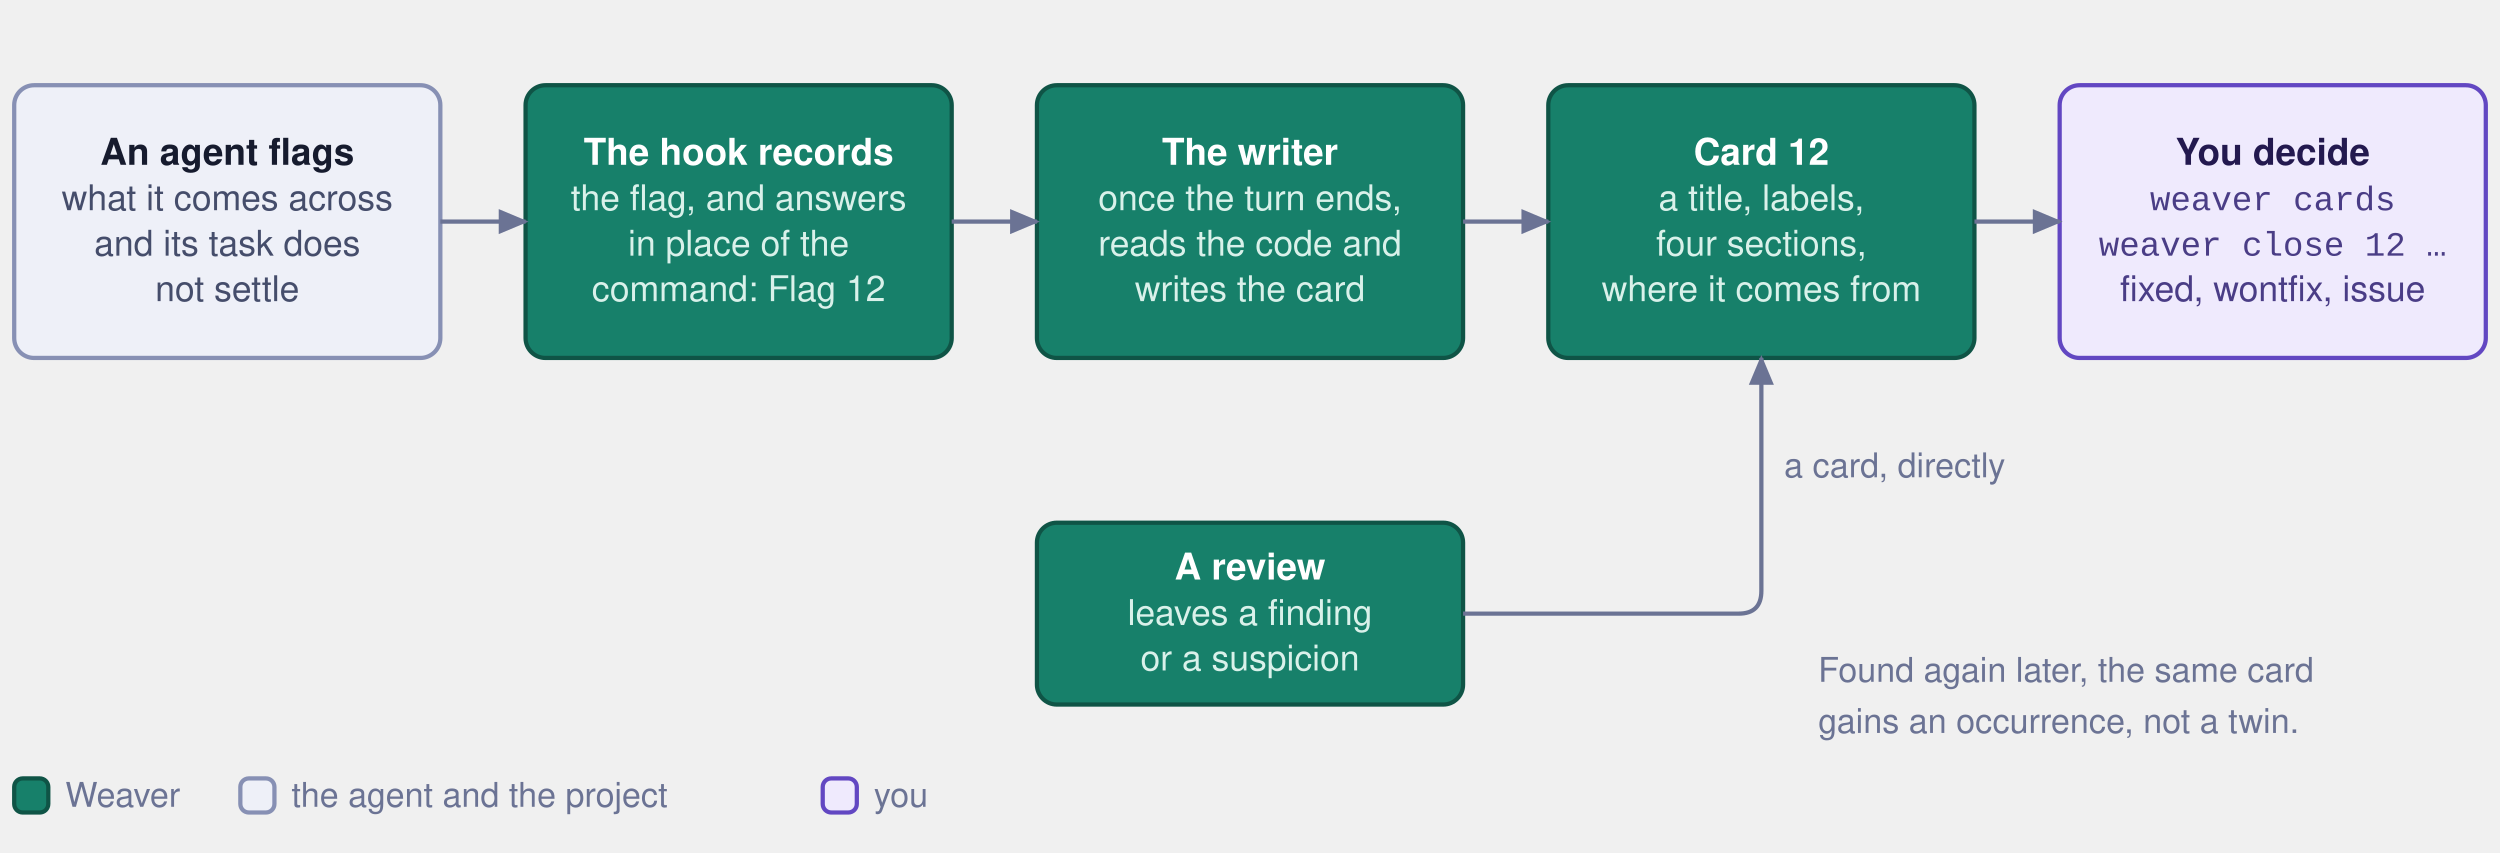
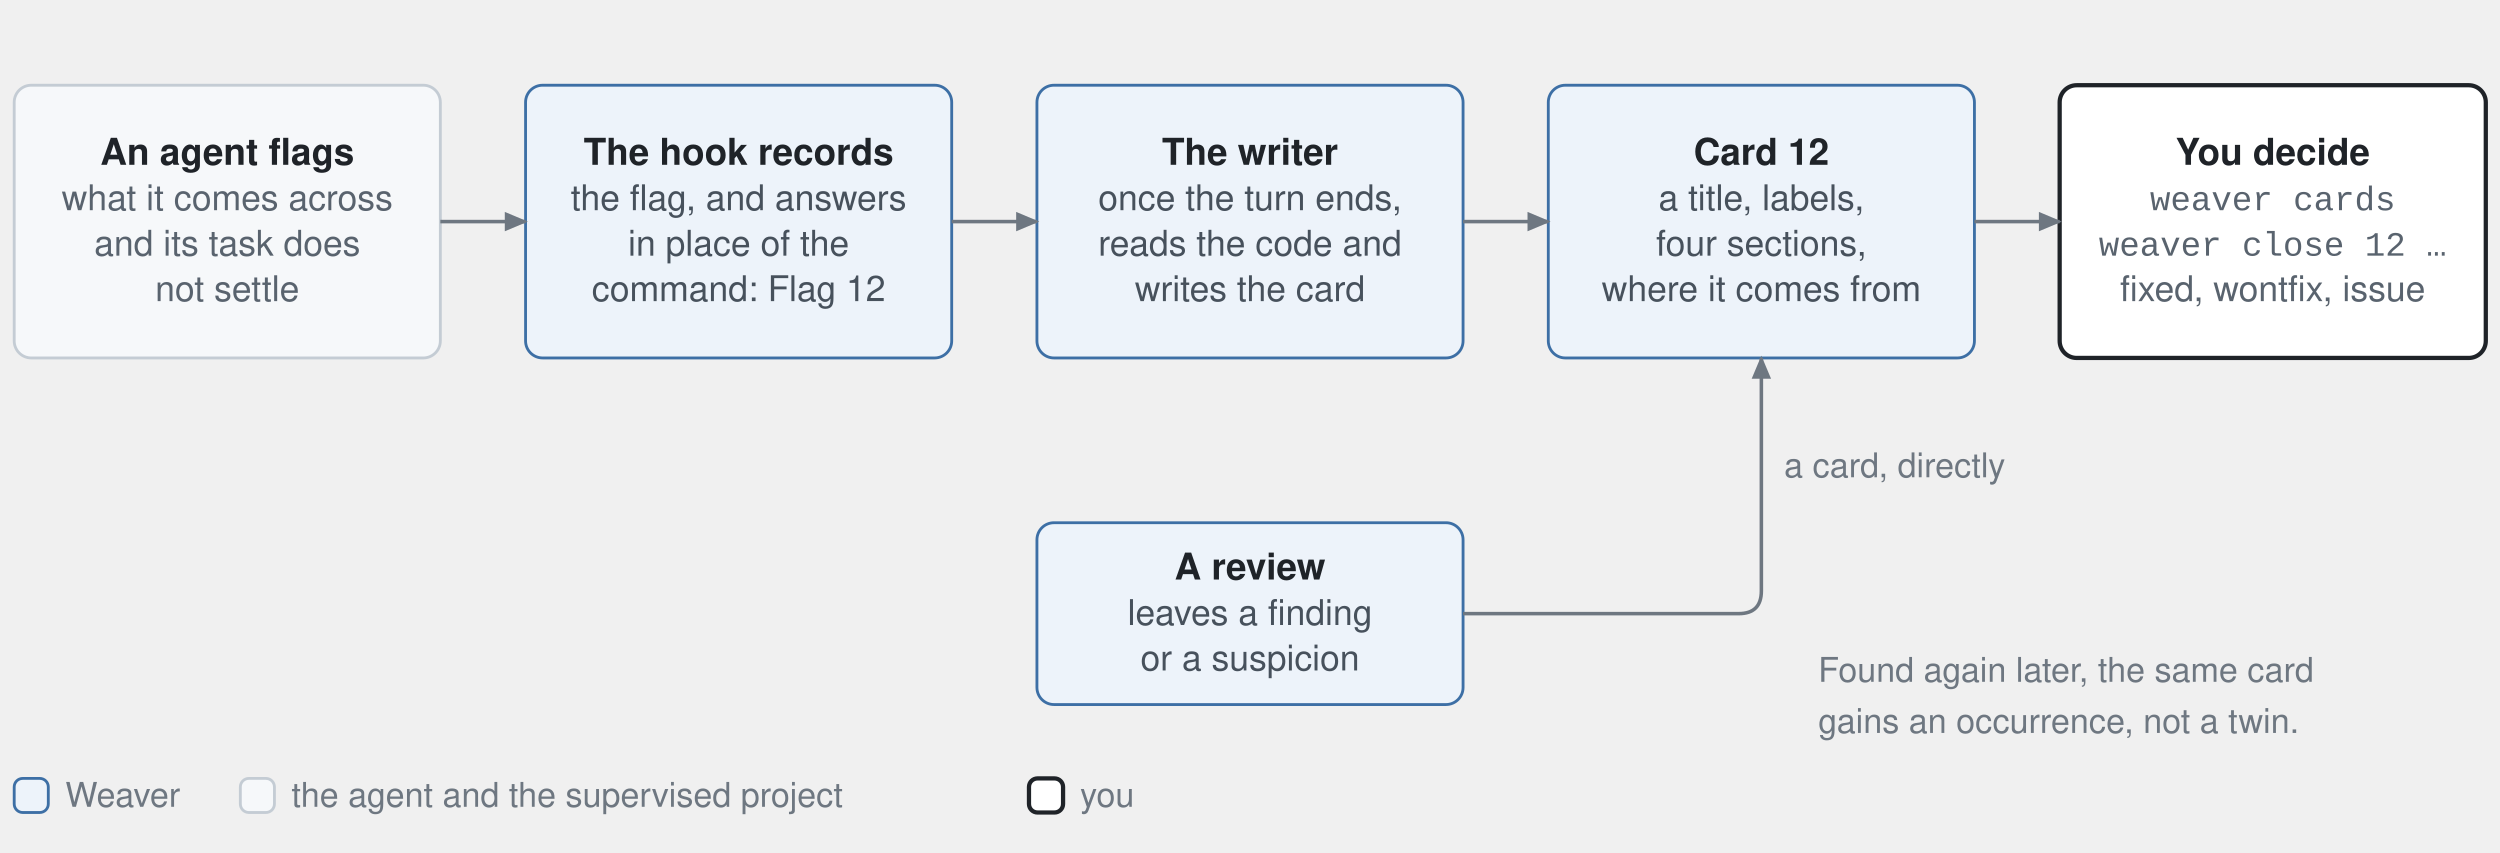
<svg xmlns="http://www.w3.org/2000/svg" viewBox="0 0 880 300" width="880" height="300" role="img" aria-labelledby="t d">
  <style>
    text { font-family: ui-sans-serif, system-ui, -apple-system, 'Segoe UI', Helvetica, Arial, sans-serif; font-size: 12.5px; }
    .code { font-family: ui-monospace, 'SFMono-Regular', Menlo, Consolas, 'Liberation Mono', monospace; font-size: 12px; }
    .head { font-weight: 600; font-size: 13px; }
    .head.code { font-size: 12.5px; }
-     .w rect, .w polygon { fill: #17806a; stroke: #0f5446; }
-     .w text { fill: #ffffff; }
-     .w .sub { fill: #d9f1ea; }
-     .o rect, .o polygon { fill: #eef0f8; stroke: #8790b4; }
-     .o text { fill: #161b2e; }
-     .o .sub { fill: #454d6b; }
-     .y rect, .y polygon { fill: #efeafd; stroke: #6247c2; }
-     .y text { fill: #23194f; }
-     .y .sub { fill: #4a3d86; }
-     rect, polygon { stroke-width: 1.5; }
-     .wire { fill: none; stroke: #6b7394; stroke-width: 1.5; }
-     .wire.dotted { stroke-dasharray: 2 5; stroke-linecap: round; }
-     .tip { fill: #6b7394; }
-     .lbl { fill: #6b7394; font-size: 12px; }
-     .frame { fill: none; stroke: #8790b4; stroke-width: 1.2; stroke-dasharray: 6 5; }
-     .frame-title { fill: #6b7394; font-size: 11.5px; font-weight: 600; letter-spacing: 0.08em; }
-     .step { fill: #6b7394; font-size: 22px; font-weight: 700; }
-     .axis { stroke: #8790b4; stroke-width: 1; }
-     .grid { stroke: #8790b4; stroke-width: 1; stroke-dasharray: 2 5; opacity: 0.55; }
-     .mark { fill: #17806a; stroke: #0f5446; stroke-width: 1.5; }
-     .value { fill: #17806a; font-weight: 600; }
-     .name { fill: #3d4563; font-size: 13px; }
+     rect, polygon { stroke-width: 1; }
+     .w rect, .w polygon { fill: #edf3fa; stroke: #3d6fa5; }
+     .w text { fill: #1f2328; }
+     .w .sub { fill: #47515c; }
+     .o rect, .o polygon { fill: #f6f8fa; stroke: #c4ccd4; }
+     .o text { fill: #1f2328; }
+     .o .sub { fill: #59636e; }
+     .y rect, .y polygon { fill: #ffffff; stroke: #1f2328; stroke-width: 1.5; }
+     .y text { fill: #1f2328; }
+     .y .sub { fill: #59636e; }
+     .wire { fill: none; stroke: #6e7781; stroke-width: 1.25; }
+     .wire.dotted { stroke-dasharray: 2 4; stroke-linecap: round; }
+     .tip { fill: #6e7781; }
+     .lbl { fill: #6e7781; font-size: 12px; }
+     .frame { fill: none; stroke: #afb8c1; stroke-width: 1; stroke-dasharray: 4 4; }
+     .frame-title { fill: #6e7781; font-size: 11px; font-weight: 600; letter-spacing: 0.08em; }
+     .axis { stroke: #afb8c1; stroke-width: 1; }
+     .grid { stroke: #afb8c1; stroke-width: 1; stroke-dasharray: 2 4; opacity: 0.7; }
+     .mark { fill: #3d6fa5; stroke: #3d6fa5; stroke-width: 1; }
+     .value { fill: #3d6fa5; font-weight: 600; }
+     .name { fill: #6e7781; font-size: 13px; }
    @media (prefers-color-scheme: dark) {
-       .o rect, .o polygon { fill: #1f2439; stroke: #6a73a0; }
-       .o text { fill: #e7eaf6; }
-       .o .sub { fill: #b4bcd6; }
-       .y rect, .y polygon { fill: #271f47; stroke: #a78ff2; }
-       .y text { fill: #efeafd; }
-       .y .sub { fill: #c9bdf5; }
-       .wire { stroke: #8d95b4; }
-       .tip { fill: #8d95b4; }
-       .lbl, .frame-title, .step { fill: #a3abc8; }
-       .frame, .axis, .grid { stroke: #6a73a0; }
-       .mark { fill: #45c2a6; stroke: #2a8f79; }
-       .value { fill: #45c2a6; }
-       .name { fill: #cfd5ea; }
+       .w rect, .w polygon { fill: #17212e; stroke: #5b8fc7; }
+       .w text { fill: #f0f6fc; }
+       .w .sub { fill: #b1bac4; }
+       .o rect, .o polygon { fill: #151b23; stroke: #4d555e; }
+       .o text { fill: #f0f6fc; }
+       .o .sub { fill: #9198a1; }
+       .y rect, .y polygon { fill: #0d1117; stroke: #f0f6fc; }
+       .y text { fill: #f0f6fc; }
+       .y .sub { fill: #9198a1; }
+       .wire { stroke: #8b949e; }
+       .tip { fill: #8b949e; }
+       .lbl, .frame-title { fill: #9198a1; }
+       .frame, .axis, .grid { stroke: #484f58; }
+       .mark { fill: #5b8fc7; stroke: #5b8fc7; }
+       .value { fill: #79a9dc; }
+       .name { fill: #c9d1d9; }
    }
  </style>
  <defs>
-     <marker id="tip" viewBox="0 0 10 10" refX="9" refY="5" markerWidth="7" markerHeight="7" orient="auto">
+     <marker id="tip" viewBox="0 0 10 10" refX="9" refY="5" markerWidth="6.5" markerHeight="6.5" orient="auto">
      <path d="M 0 0.8 L 10 5 L 0 9.2 z" class="tip" />
    </marker>
-     <marker id="tip-back" viewBox="0 0 10 10" refX="1" refY="5" markerWidth="7" markerHeight="7" orient="auto">
+     <marker id="tip-back" viewBox="0 0 10 10" refX="1" refY="5" markerWidth="6.5" markerHeight="6.5" orient="auto">
      <path d="M 10 0.8 L 0 5 L 10 9.2 z" class="tip" />
    </marker>
  </defs>
  <g class="o">
-     <rect x="5" y="30" width="150" height="96" rx="7" />
+     <rect x="5" y="30" width="150" height="96" rx="6" />
    <text x="80" y="58" class="head" text-anchor="middle">An agent flags</text>
    <text x="80" y="74" class="sub" text-anchor="middle">what it comes across</text>
    <text x="80" y="90" class="sub" text-anchor="middle">and its task does</text>
    <text x="80" y="106" class="sub" text-anchor="middle">not settle</text>
  </g>
  <g class="w">
-     <rect x="185" y="30" width="150" height="96" rx="7" />
+     <rect x="185" y="30" width="150" height="96" rx="6" />
    <text x="260" y="58" class="head" text-anchor="middle">The hook records</text>
    <text x="260" y="74" class="sub" text-anchor="middle">the flag, and answers</text>
    <text x="260" y="90" class="sub" text-anchor="middle">in place of the</text>
    <text x="260" y="106" class="sub" text-anchor="middle">command: Flag 12</text>
  </g>
  <g class="w">
-     <rect x="365" y="30" width="150" height="96" rx="7" />
+     <rect x="365" y="30" width="150" height="96" rx="6" />
    <text x="440" y="58" class="head" text-anchor="middle">The writer</text>
    <text x="440" y="74" class="sub" text-anchor="middle">once the turn ends,</text>
    <text x="440" y="90" class="sub" text-anchor="middle">reads the code and</text>
    <text x="440" y="106" class="sub" text-anchor="middle">writes the card</text>
  </g>
  <g class="w">
-     <rect x="545" y="30" width="150" height="96" rx="7" />
+     <rect x="545" y="30" width="150" height="96" rx="6" />
    <text x="620" y="58" class="head" text-anchor="middle">Card 12</text>
    <text x="620" y="74" class="sub" text-anchor="middle">a title, labels,</text>
    <text x="620" y="90" class="sub" text-anchor="middle">four sections,</text>
    <text x="620" y="106" class="sub" text-anchor="middle">where it comes from</text>
  </g>
  <g class="y">
-     <rect x="725" y="30" width="150" height="96" rx="7" />
+     <rect x="725" y="30" width="150" height="96" rx="6" />
    <text x="800" y="58" class="head" text-anchor="middle">You decide</text>
    <text x="800" y="74" class="sub code" text-anchor="middle">weaver cards</text>
    <text x="800" y="90" class="sub code" text-anchor="middle">weaver close 12 …</text>
    <text x="800" y="106" class="sub" text-anchor="middle">fixed, wontfix, issue</text>
  </g>
  <path d="M 155 78 L 185 78" class="wire" marker-end="url(#tip)" />
  <path d="M 335 78 L 365 78" class="wire" marker-end="url(#tip)" />
  <path d="M 515 78 L 545 78" class="wire" marker-end="url(#tip)" />
  <path d="M 695 78 L 725 78" class="wire" marker-end="url(#tip)" />
  <g class="w">
-     <rect x="365" y="184" width="150" height="64" rx="7" />
+     <rect x="365" y="184" width="150" height="64" rx="6" />
    <text x="440" y="204" class="head" text-anchor="middle">A review</text>
    <text x="440" y="220" class="sub" text-anchor="middle">leaves a finding</text>
    <text x="440" y="236" class="sub" text-anchor="middle">or a suspicion</text>
  </g>
  <path d="M 515 216 L 612 216 Q 620 216 620 208 L 620 126" class="wire" marker-end="url(#tip)" />
  <text x="628" y="168" class="lbl" text-anchor="start">a card, directly</text>
  <text x="640" y="240" class="lbl" text-anchor="start">Found again later, the same card</text>
  <text x="640" y="258" class="lbl" text-anchor="start">gains an occurrence, not a twin.</text>
  <g class="w">
    <rect x="5" y="274" width="12" height="12" rx="3" />
  </g>
  <text x="23" y="284" class="lbl" text-anchor="start">Weaver</text>
  <g class="o">
    <rect x="84.6" y="274" width="12" height="12" rx="3" />
  </g>
-   <text x="102.6" y="284" class="lbl" text-anchor="start">the agent and the project</text>
+   <text x="102.6" y="284" class="lbl" text-anchor="start">the agent and the supervised project</text>
  <g class="y">
-     <rect x="289.6" y="274" width="12" height="12" rx="3" />
+     <rect x="362.2" y="274" width="12" height="12" rx="3" />
  </g>
-   <text x="307.6" y="284" class="lbl" text-anchor="start">you</text>
+   <text x="380.2" y="284" class="lbl" text-anchor="start">you</text>
</svg>
